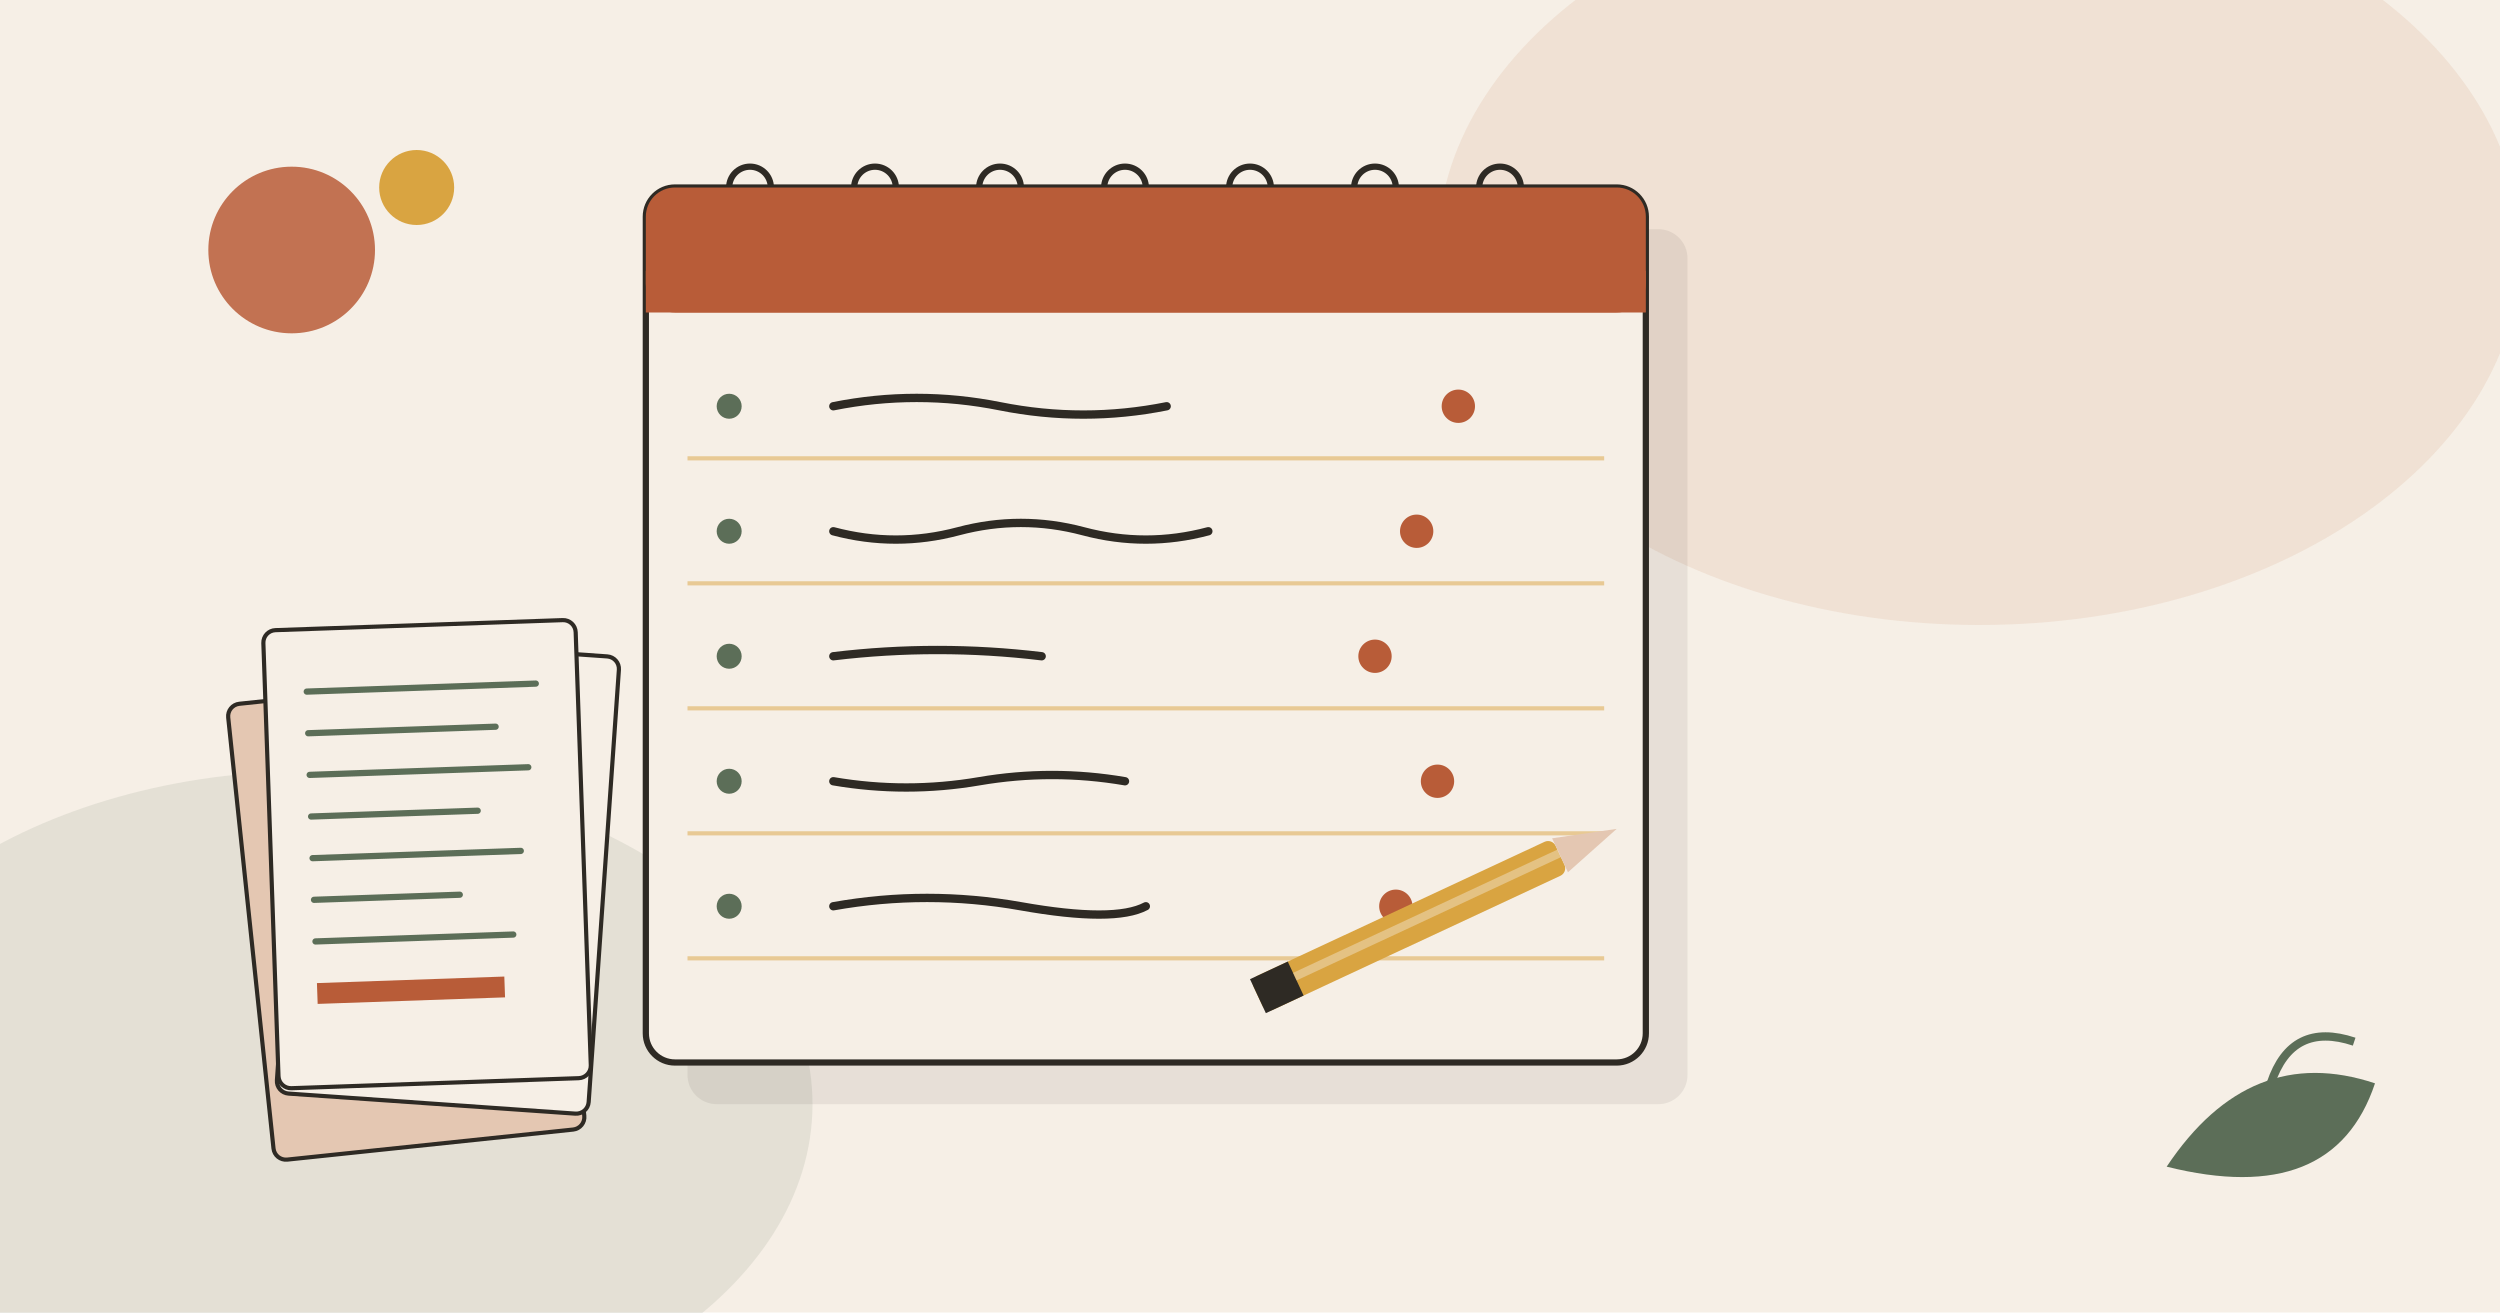
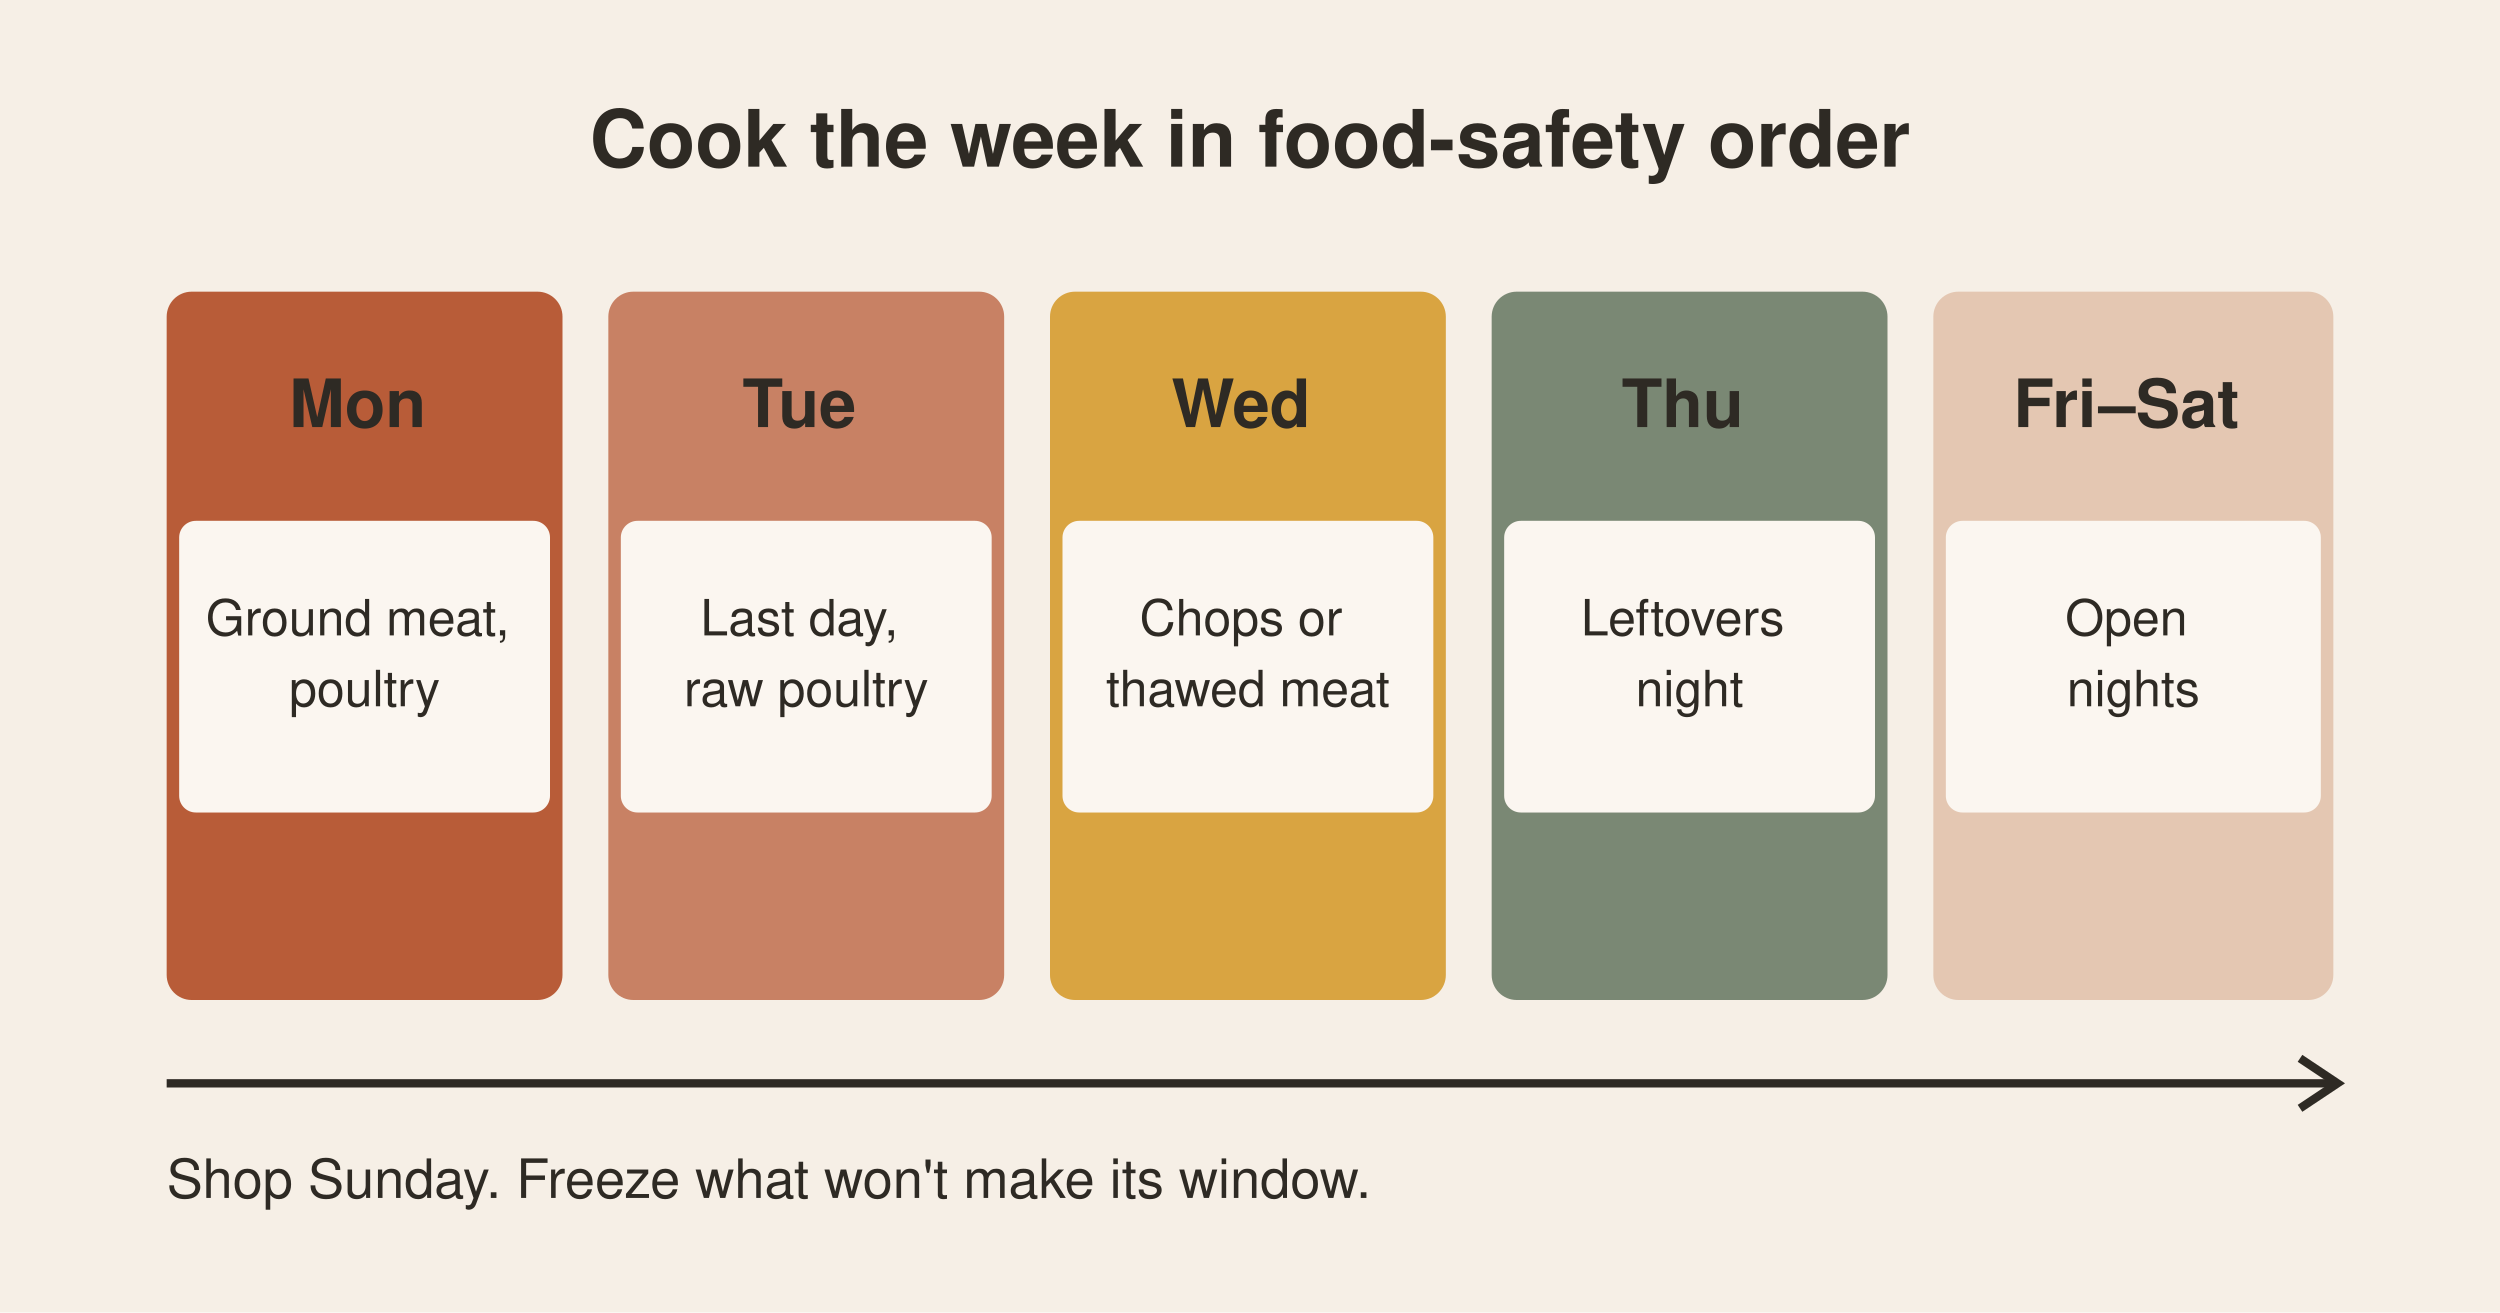
<svg xmlns="http://www.w3.org/2000/svg" viewBox="0 0 1200 630">
  <rect width="1200" height="630" fill="#F6EFE6" />
-   <ellipse cx="950" cy="120" rx="260" ry="180" fill="#E4C7B2" opacity="0.35" />
-   <ellipse cx="150" cy="530" rx="240" ry="160" fill="#5C6E58" opacity="0.12" />
-   <rect x="330" y="110" width="480" height="420" rx="14" fill="#2E2A24" opacity="0.08" />
-   <rect x="310" y="90" width="480" height="420" rx="14" fill="#F6EFE6" stroke="#2E2A24" stroke-width="3" />
-   <g fill="none" stroke="#2E2A24" stroke-width="3">
-     <circle cx="360" cy="90" r="10" />
-     <circle cx="420" cy="90" r="10" />
-     <circle cx="480" cy="90" r="10" />
-     <circle cx="540" cy="90" r="10" />
-     <circle cx="600" cy="90" r="10" />
-     <circle cx="660" cy="90" r="10" />
-     <circle cx="720" cy="90" r="10" />
+   <text x="600" y="80" font-family="Helvetica, Arial, sans-serif" font-size="38" font-weight="bold" fill="#2E2A24" text-anchor="middle">Cook the week in food-safety order</text>
+   <line x1="80" y1="520" x2="1120" y2="520" stroke="#2E2A24" stroke-width="4" />
+   <path d="M1104 508 L1122 520 L1104 532" fill="none" stroke="#2E2A24" stroke-width="4" />
+   <rect x="80" y="140" width="190" height="340" rx="12" fill="#B85C38" />
+   <rect x="292" y="140" width="190" height="340" rx="12" fill="#B85C38" fill-opacity="0.75" />
+   <rect x="504" y="140" width="190" height="340" rx="12" fill="#D9A441" />
+   <rect x="716" y="140" width="190" height="340" rx="12" fill="#5C6E58" fill-opacity="0.8" />
+   <rect x="928" y="140" width="192" height="340" rx="12" fill="#E4C7B2" />
+   <rect x="86" y="250" width="178" height="140" rx="8" fill="#FBF6F0" />
+   <rect x="298" y="250" width="178" height="140" rx="8" fill="#FBF6F0" />
+   <rect x="510" y="250" width="178" height="140" rx="8" fill="#FBF6F0" />
+   <rect x="722" y="250" width="178" height="140" rx="8" fill="#FBF6F0" />
+   <rect x="934" y="250" width="180" height="140" rx="8" fill="#FBF6F0" />
+   <g font-family="Helvetica, Arial, sans-serif" font-size="24" fill="#2E2A24" text-anchor="middle">
+     <text x="175">
+       <tspan x="175" y="205" font-size="32" font-weight="bold">Mon</tspan>
+       <tspan x="175" y="305">Ground meat,</tspan>
+       <tspan x="175" y="339">poultry</tspan>
+     </text>
+     <text x="387">
+       <tspan x="387" y="205" font-size="32" font-weight="bold">Tue</tspan>
+       <tspan x="387" y="305">Last day,</tspan>
+       <tspan x="387" y="339">raw poultry</tspan>
+     </text>
+     <text x="599">
+       <tspan x="599" y="205" font-size="32" font-weight="bold">Wed</tspan>
+       <tspan x="599" y="305">Chops or</tspan>
+       <tspan x="599" y="339">thawed meat</tspan>
+     </text>
+     <text x="811">
+       <tspan x="811" y="205" font-size="32" font-weight="bold">Thu</tspan>
+       <tspan x="811" y="305">Leftovers</tspan>
+       <tspan x="811" y="339">night</tspan>
+     </text>
+     <text x="1024">
+       <tspan x="1024" y="205" font-size="32" font-weight="bold">Fri–Sat</tspan>
+       <tspan x="1024" y="305">Open</tspan>
+       <tspan x="1024" y="339">nights</tspan>
+     </text>
  </g>
-   <rect x="310" y="90" width="480" height="60" rx="14" fill="#B85C38" />
-   <rect x="310" y="130" width="480" height="20" fill="#B85C38" />
-   <g stroke="#D9A441" stroke-width="2" opacity="0.5">
-     <line x1="330" y1="220" x2="770" y2="220" />
-     <line x1="330" y1="280" x2="770" y2="280" />
-     <line x1="330" y1="340" x2="770" y2="340" />
-     <line x1="330" y1="400" x2="770" y2="400" />
-     <line x1="330" y1="460" x2="770" y2="460" />
-   </g>
-   <g fill="#5C6E58">
-     <circle cx="350" cy="195" r="6" />
-     <circle cx="350" cy="255" r="6" />
-     <circle cx="350" cy="315" r="6" />
-     <circle cx="350" cy="375" r="6" />
-     <circle cx="350" cy="435" r="6" />
-   </g>
-   <g stroke="#2E2A24" stroke-width="4" stroke-linecap="round">
-     <path d="M400 195 q40 -8 80 0 t80 0" fill="none" />
-     <path d="M400 255 q30 8 60 0 t60 0 t60 0" fill="none" />
-     <path d="M400 315 q50 -6 100 0" fill="none" />
-     <path d="M400 375 q35 6 70 0 t70 0" fill="none" />
-     <path d="M400 435 q45 -8 90 0 t60 0" fill="none" />
-   </g>
-   <g fill="#B85C38">
-     <circle cx="700" cy="195" r="8" />
-     <circle cx="680" cy="255" r="8" />
-     <circle cx="660" cy="315" r="8" />
-     <circle cx="690" cy="375" r="8" />
-     <circle cx="670" cy="435" r="8" />
-   </g>
-   <g transform="translate(600,470) rotate(-25)">
-     <rect x="0" y="0" width="160" height="18" rx="4" fill="#D9A441" />
-     <polygon points="160,0 190,9 160,18" fill="#E4C7B2" />
-     <rect x="0" y="0" width="20" height="18" fill="#2E2A24" />
-     <rect x="20" y="6" width="140" height="4" fill="#F6EFE6" opacity="0.4" />
-   </g>
-   <g>
-     <rect x="120" y="330" width="150" height="220" rx="6" fill="#E4C7B2" stroke="#2E2A24" stroke-width="2" transform="rotate(-6 195 440)" />
-     <rect x="140" y="310" width="150" height="220" rx="6" fill="#F6EFE6" stroke="#2E2A24" stroke-width="2" transform="rotate(4 215 420)" />
-     <rect x="130" y="300" width="150" height="220" rx="6" fill="#F6EFE6" stroke="#2E2A24" stroke-width="2" transform="rotate(-2 205 410)" />
-     <g stroke="#5C6E58" stroke-width="3" stroke-linecap="round" transform="rotate(-2 205 410)">
-       <line x1="150" y1="330" x2="260" y2="330" />
-       <line x1="150" y1="350" x2="240" y2="350" />
-       <line x1="150" y1="370" x2="255" y2="370" />
-       <line x1="150" y1="390" x2="230" y2="390" />
-       <line x1="150" y1="410" x2="250" y2="410" />
-       <line x1="150" y1="430" x2="220" y2="430" />
-       <line x1="150" y1="450" x2="245" y2="450" />
-     </g>
-     <rect x="150" y="470" width="90" height="10" fill="#B85C38" transform="rotate(-2 205 410)" />
-   </g>
-   <circle cx="140" cy="120" r="40" fill="#B85C38" opacity="0.85" />
-   <circle cx="200" cy="90" r="18" fill="#D9A441" />
-   <path d="M1040 560 q40 -60 100 -40 q-20 60 -100 40 z" fill="#5C6E58" />
-   <path d="M1090 520 q10 -30 40 -20" stroke="#5C6E58" stroke-width="4" fill="none" />
+   <text x="80" y="575" font-family="Helvetica, Arial, sans-serif" font-size="26" fill="#2E2A24">Shop Sunday. Freeze what won't make its window.</text>
</svg>
